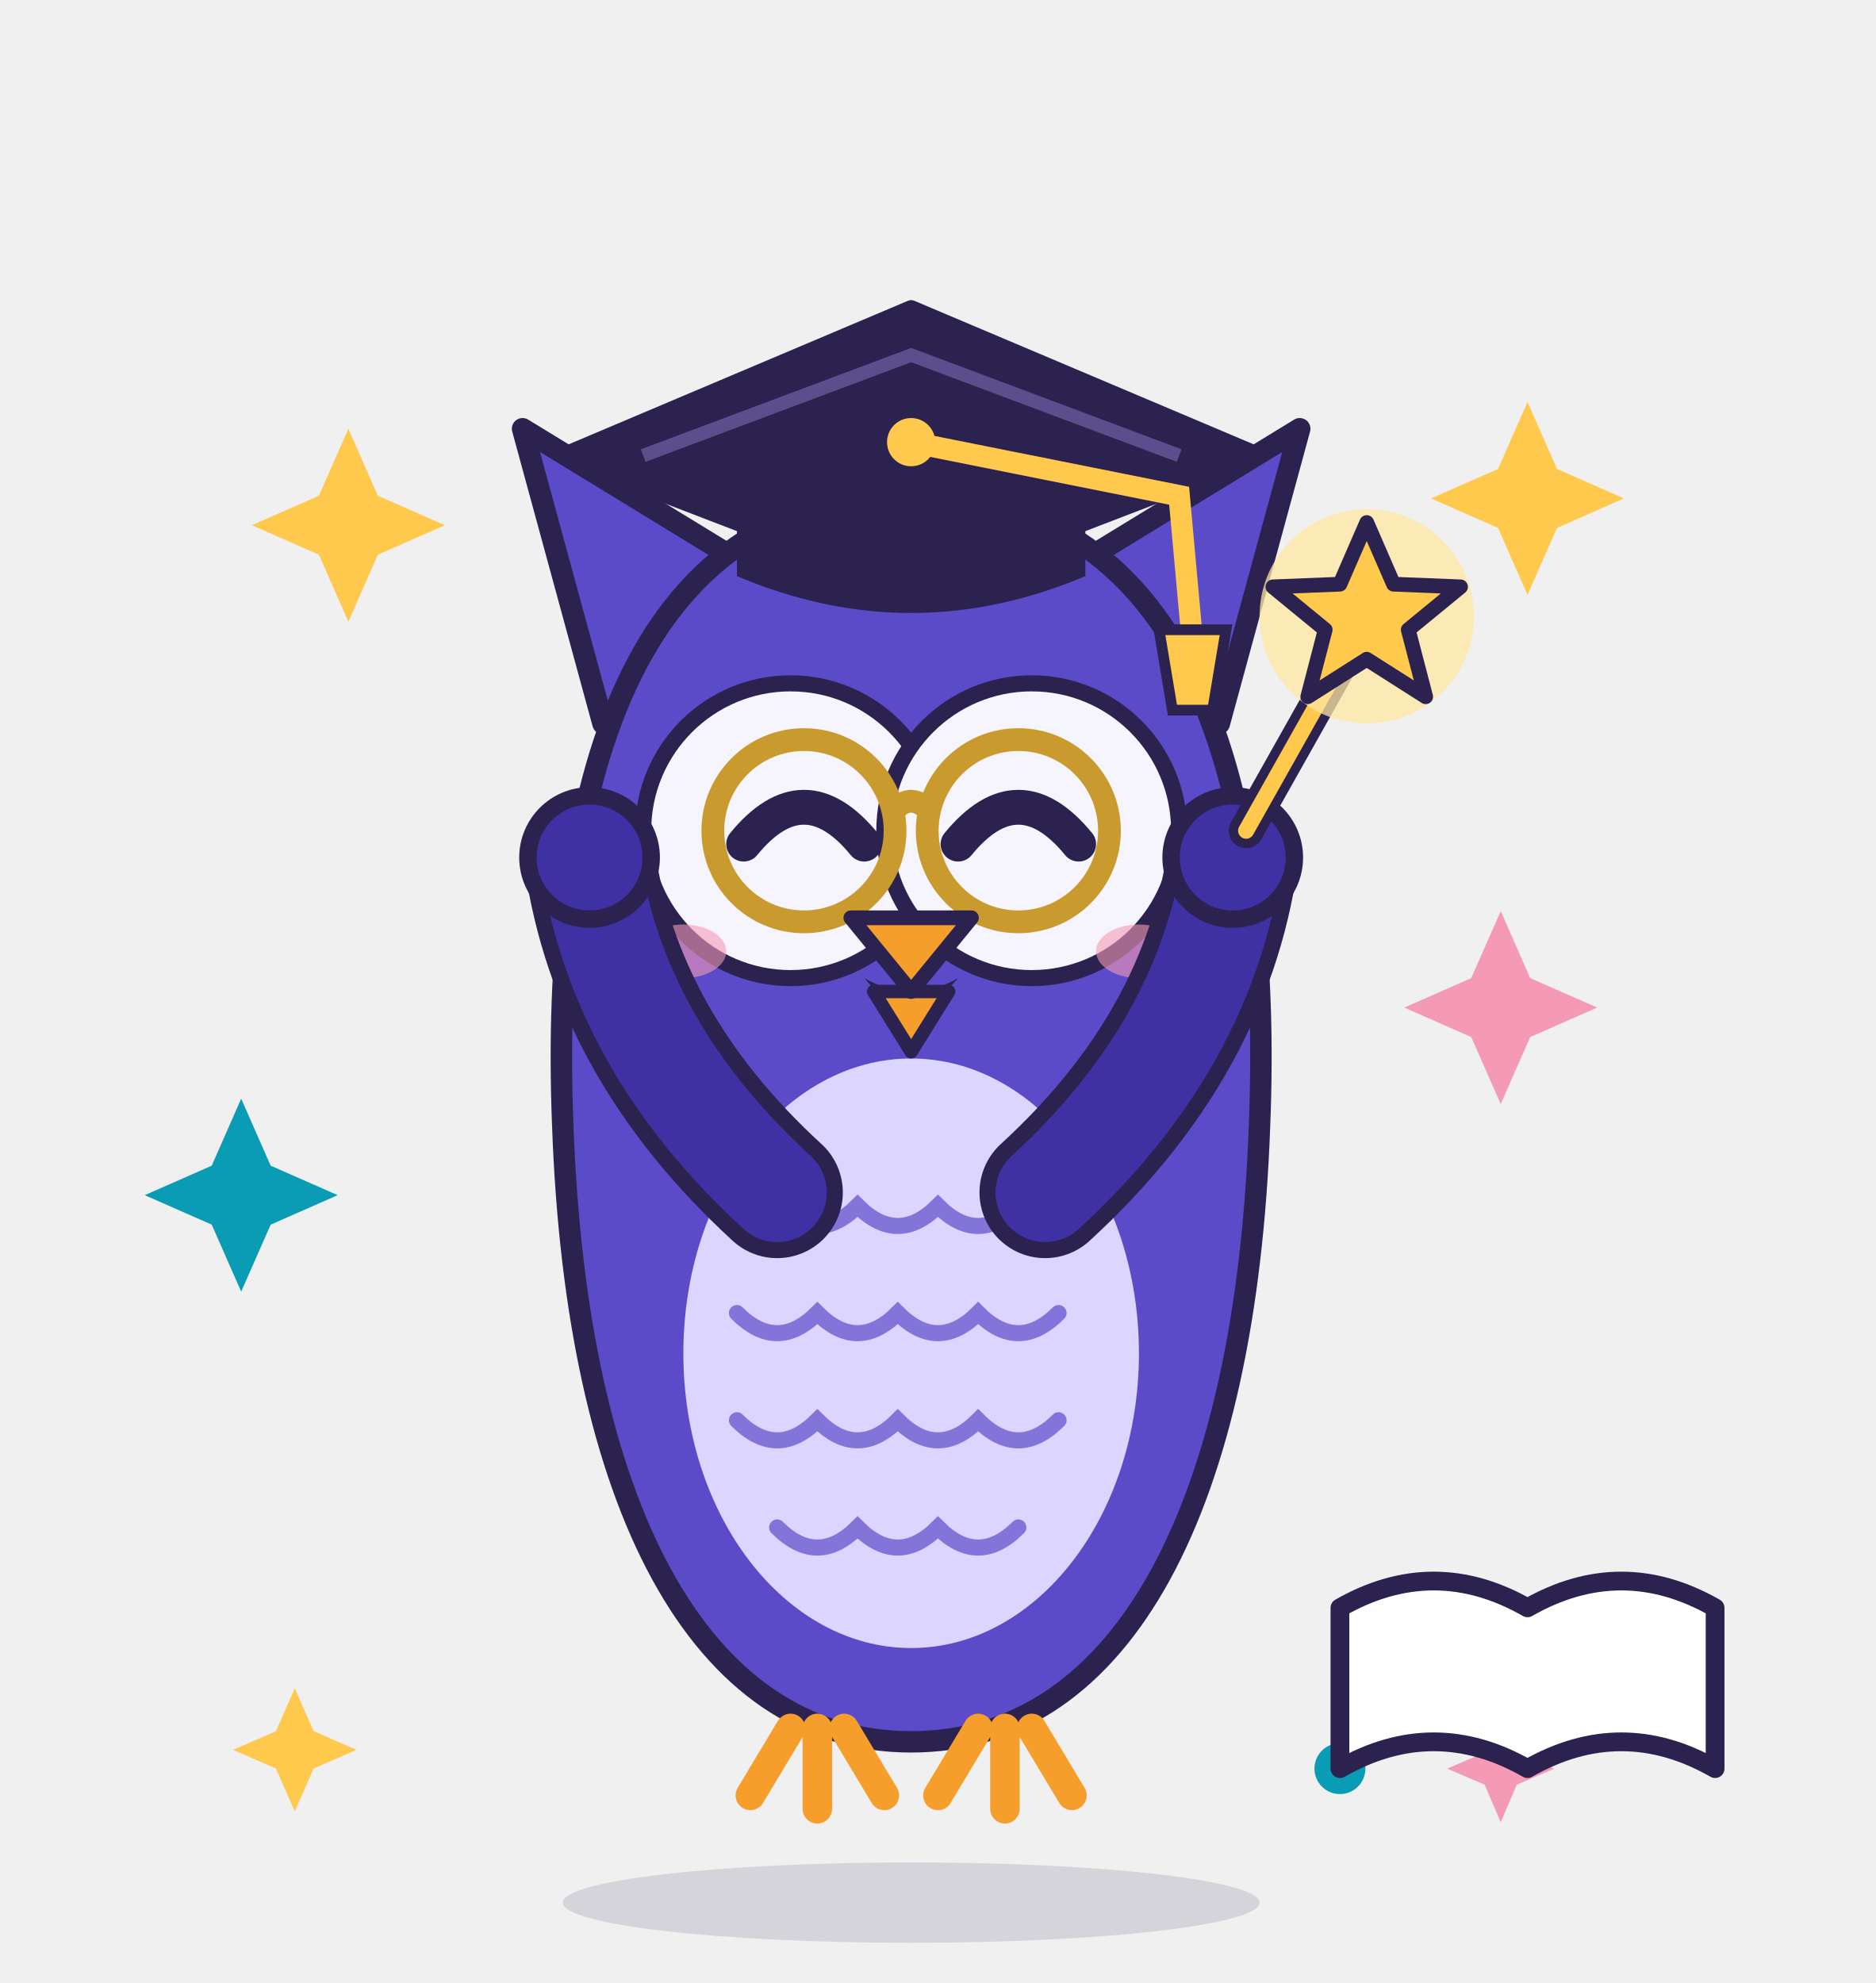
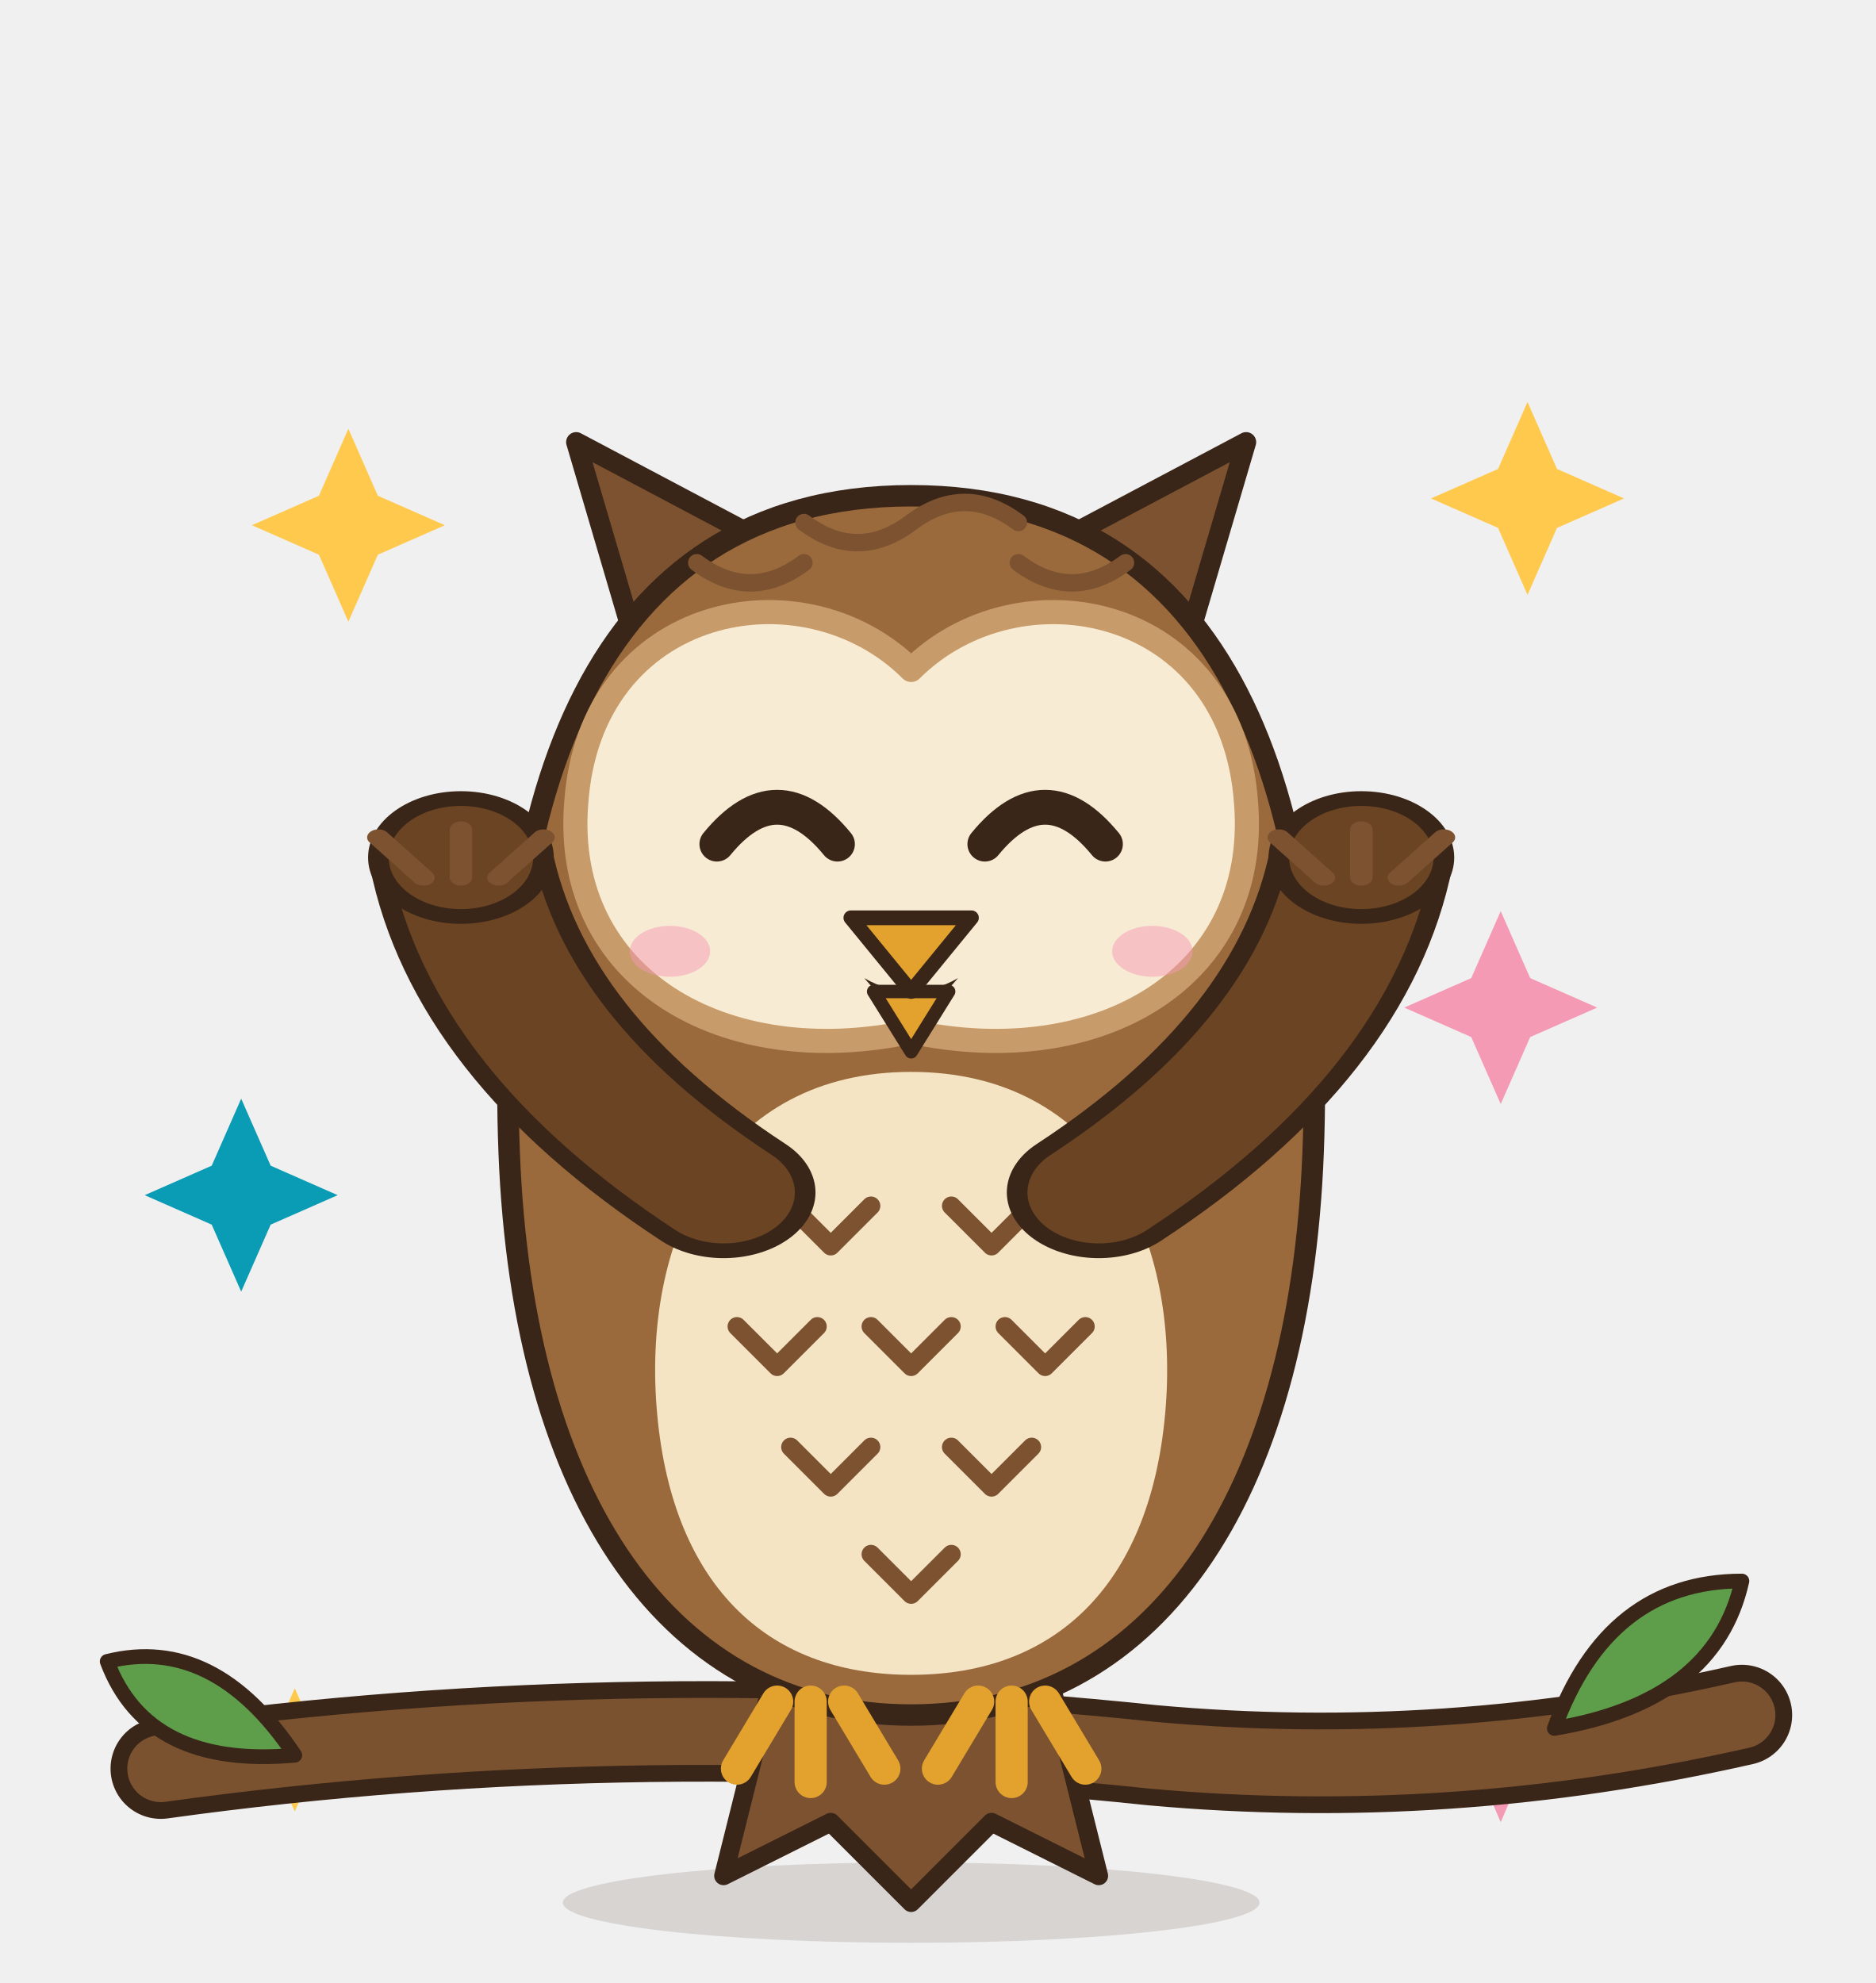
<svg xmlns="http://www.w3.org/2000/svg" viewBox="-8 -28 140 148" width="280" height="296" role="img" aria-labelledby="t">
  <style>.rd-wingL{transform-box:fill-box;transform-origin:100% 70%;animation:rd-flapL .38s ease-in-out infinite alternate}
.rd-wingR{transform-box:fill-box;transform-origin:0% 70%;animation:rd-flapR .38s ease-in-out infinite alternate}
.rd-star{transform-box:fill-box;transform-origin:center;animation:rd-star 2.2s ease-in-out infinite}
.rd-dust{transform-box:fill-box;transform-origin:center;animation:rd-dust 3s ease-in infinite}.rd-dust.b{animation-delay:1s}.rd-dust.c{animation-delay:2s}
.rd-shine{animation:rd-shine 3s ease-in-out infinite}
.rd-all{transform-box:fill-box;transform-origin:50% 100%;animation:rd-float 2.4s ease-in-out infinite}
.rd-look{animation:rd-look 5s ease-in-out infinite}
.rd-swing{transform-box:fill-box;transform-origin:100% 0%;animation:rd-swing 1.6s ease-in-out infinite alternate}
.rd-tip{transform-box:fill-box;transform-origin:center;animation:rd-tip 1.2s ease-in-out infinite alternate}
.rd-cheek{animation:rd-cheek 2.4s ease-in-out infinite}
.rd-dust,.rd-look,.rd-eyes,.rd-mouth-t,.rd-wave,.rd-bulb,.rd-ping,.rd-spark,.rd-dot,.rd-drop,.rd-sym,.rd-armL,.rd-armR,.rd-q{transform-box:fill-box;transform-origin:center}
.rd-eyes{animation:rd-blink 3.2s infinite}
.rd-ping{animation:rd-ping 2.4s ease-out infinite;transform-origin:50% 100%}
.rd-ping.b{animation-delay:.5s}
.rd-wave{transform-origin:0% 100%;animation:rd-wave .55s ease-in-out infinite alternate}
.rd-mouth-t{animation:rd-talk .24s ease-in-out infinite alternate}
.rd-snd{animation:rd-fade 1s ease-in-out infinite}.rd-snd.b{animation-delay:.3s}
.rd-bulb{animation:rd-pop 1.4s ease-in-out infinite alternate}
.rd-dot{animation:rd-fade 1.6s ease-in-out infinite}.rd-dot.b{animation-delay:.25s}.rd-dot.c{animation-delay:.5s}
.rd-spark{animation:rd-twinkle 1.1s ease-in-out infinite alternate}.rd-spark.b{animation-delay:.35s}.rd-spark.c{animation-delay:.7s}
.rd-jump{animation:rd-jump .5s cubic-bezier(.3,0,.5,1) infinite alternate}
.rd-drop{animation:rd-drop 1.8s ease-in infinite}
.rd-sym{animation:rd-bob 1.8s ease-in-out infinite alternate}.rd-sym.b{animation-delay:.4s}.rd-sym.c{animation-delay:.8s}
.rd-q{animation:rd-tilt 1.6s ease-in-out infinite alternate}
.rd-point{transform-box:fill-box;transform-origin:0% 100%;animation:rd-point .8s ease-in-out infinite alternate}
.rd-fist{transform-box:fill-box;transform-origin:100% 100%;animation:rd-fist .5s ease-in-out infinite alternate}
@keyframes rd-float{0%,100%{transform:translateY(0) rotate(0deg) scale(1,1)}25%{transform:translateY(-5px) rotate(-2.5deg) scale(.98,1.03)}50%{transform:translateY(-7px) rotate(0deg) scale(1,1)}75%{transform:translateY(-5px) rotate(2.5deg) scale(.98,1.03)}}
@keyframes rd-flapL{from{transform:rotate(8deg) scaleX(1)}to{transform:rotate(-14deg) scaleX(.72)}}
@keyframes rd-flapR{from{transform:rotate(-8deg) scaleX(1)}to{transform:rotate(14deg) scaleX(.72)}}
@keyframes rd-star{0%,100%{transform:rotate(0deg) scale(1)}50%{transform:rotate(72deg) scale(1.22)}}
@keyframes rd-dust{0%{transform:translateY(8px) scale(.3);opacity:0}20%{opacity:1}100%{transform:translateY(-26px) scale(1) rotate(90deg);opacity:0}}
@keyframes rd-shine{0%,100%{opacity:.35}50%{opacity:.75}}
@keyframes rd-look{0%,30%,100%{transform:translateX(0)}38%,55%{transform:translateX(-2.5px)}63%,80%{transform:translateX(2.5px)}}
@keyframes rd-swing{from{transform:rotate(-12deg)}to{transform:rotate(10deg)}}
@keyframes rd-tip{from{transform:scale(.85)}to{transform:scale(1.25)}}
@keyframes rd-cheek{0%,100%{opacity:.35}50%{opacity:.75}}
@keyframes rd-blink{0%,93%,100%{transform:scaleY(1)}96.5%{transform:scaleY(.08)}}
@keyframes rd-ping{0%{opacity:.9;transform:scale(.5)}100%{opacity:0;transform:scale(1.25)}}
@keyframes rd-wave{from{transform:rotate(-18deg)}to{transform:rotate(24deg)}}
@keyframes rd-talk{from{transform:scaleY(.3)}to{transform:scaleY(1.4)}}
@keyframes rd-fade{0%,100%{opacity:.15}50%{opacity:1}}
@keyframes rd-pop{from{transform:scale(.8) rotate(-6deg)}to{transform:scale(1.2) rotate(6deg)}}
@keyframes rd-twinkle{from{transform:scale(.4) rotate(0deg);opacity:.3}to{transform:scale(1.1) rotate(25deg);opacity:1}}
@keyframes rd-jump{from{transform:translateY(0) scale(1.04,.96)}to{transform:translateY(-12px) scale(.97,1.04)}}
@keyframes rd-drop{0%{transform:translateY(-3px);opacity:0}25%{opacity:1}100%{transform:translateY(9px);opacity:0}}
@keyframes rd-bob{from{transform:translateY(4px) rotate(-8deg)}to{transform:translateY(-5px) rotate(8deg)}}
@keyframes rd-tilt{from{transform:rotate(-14deg) translateY(2px)}to{transform:rotate(14deg) translateY(-3px)}}
@keyframes rd-point{from{transform:rotate(4deg)}to{transform:rotate(-16deg)}}
@keyframes rd-fist{from{transform:rotate(-6deg)}to{transform:rotate(16deg)}}
@media (prefers-reduced-motion:reduce){.rd-all,.rd-all *{animation:none!important}}</style>
-   <ellipse cx="60" cy="114" rx="26" ry="3" fill="#2B2250" opacity=".14" />
+   <ellipse cx="60" cy="114" rx="26" ry="3" fill="#3A2618" opacity=".14" />
  <path class="rd-dust" d="M14 98 l1.4 3.2 l3.2 1.4 l-3.2 1.4 l-1.4 3.2 l-1.4 -3.2 l-3.2 -1.4 l3.2 -1.4 z" fill="#FFC94D" />
  <path class="rd-dust b" d="M104 100 l1.2 2.8 l2.8 1.2 l-2.8 1.2 l-1.2 2.8 l-1.2 -2.8 l-2.8 -1.2 l2.8 -1.2 z" fill="#F59AB5" />
  <circle class="rd-dust c" cx="92" cy="104" r="1.9" fill="#0A9BB5" />
  <g class="rd-all">
    <g class="rd-jump">
-       <path d="M37 26 L31 4 L49 15 Z M83 26 L89 4 L71 15 Z" fill="#5B4BC8" stroke="#2B2250" stroke-width="1.6" stroke-linejoin="round" />
-       <path d="M60 9 C81 9 87 31 86 56 C85 84 76 102 60 102 C44 102 35 84 34 56 C33 31 39 9 60 9 Z" fill="#5B4BC8" stroke="#2B2250" stroke-width="1.6" />
-       <ellipse cx="60" cy="73" rx="17" ry="22" fill="#DCD5FF" />
-       <path d="M50 62 q3 3 6 0 q3 3 6 0 q3 3 6 0 M47 70 q3 3 6 0 q3 3 6 0 q3 3 6 0 q3 3 6 0 M47 78 q3 3 6 0 q3 3 6 0 q3 3 6 0 q3 3 6 0 M50 86 q3 3 6 0 q3 3 6 0 q3 3 6 0" fill="none" stroke="#5B4BC8" stroke-width="1.2" stroke-linecap="round" opacity=".7" />
-       <path d="M51 101 l-3 5 M53 101 v6 M55 101 l3 5 M65 101 l-3 5 M67 101 v6 M69 101 l3 5" stroke="#F59E2B" stroke-width="2.2" stroke-linecap="round" />
-       <path d="M41 22 Q51 26 60 31 Q69 26 79 22 Q74 46 60 51 Q46 46 41 22 Z" fill="#F6F4FC" opacity=".0" />
-       <circle cx="51" cy="34" r="11" fill="#F6F4FC" stroke="#2B2250" stroke-width="1.2" />
-       <circle cx="69" cy="34" r="11" fill="#F6F4FC" stroke="#2B2250" stroke-width="1.2" />
+       <path d="M4 104 Q40 99 78 103 Q100 105 122 100" fill="none" stroke="#3A2618" stroke-width="7.5" stroke-linecap="round" />
+       <path d="M4 104 Q40 99 78 103 Q100 105 122 100" fill="none" stroke="#7A5230" stroke-width="5" stroke-linecap="round" />
+       <g class="rd-swing">
+         <path d="M108 101 Q112 90 122 90 Q120 99 108 101 Z" fill="#5E9E4B" stroke="#3A2618" stroke-width="1.1" stroke-linejoin="round" />
+       </g>
+       <path d="M14 103 Q8 94 0 96 Q3 104 14 103 Z" fill="#5E9E4B" stroke="#3A2618" stroke-width="1.1" stroke-linejoin="round" />
+       <path d="M50 96 L46 112 L54 108 L60 114 L66 108 L74 112 L70 96 Z" fill="#7C5230" stroke="#3A2618" stroke-width="1.4" stroke-linejoin="round" />
+       <path d="M40 22 L35 5 L52 14 Z M80 22 L85 5 L68 14 Z" fill="#7C5230" stroke="#3A2618" stroke-width="1.5" stroke-linejoin="round" />
+       <path d="M60 9 C84 9 91 32 90 58 C89 84 78 100 60 100 C42 100 31 84 30 58 C29 32 36 9 60 9 Z" fill="#9A6A3C" stroke="#3A2618" stroke-width="1.6" />
+       <path d="M44 14 q4 3 8 0 M68 14 q4 3 8 0 M52 11 q4 3 8 0 q4 -3 8 0" fill="none" stroke="#7C5230" stroke-width="1.3" stroke-linecap="round" />
+       <path d="M60 52 C74 52 80 64 79 77 C78 90 71 97 60 97 C49 97 42 90 41 77 C40 64 46 52 60 52 Z" fill="#F4E4C4" />
+       <path d="M51 62 l3 3 l3 -3 M63 62 l3 3 l3 -3 M47 71 l3 3 l3 -3 M57 71 l3 3 l3 -3 M67 71 l3 3 l3 -3 M51 80 l3 3 l3 -3 M63 80 l3 3 l3 -3 M57 88 l3 3 l3 -3" fill="none" stroke="#7C5230" stroke-width="1.4" stroke-linecap="round" stroke-linejoin="round" />
+       <path d="M50 99 l-3 5 M52.5 99 v6 M55 99 l3 5 M65 99 l-3 5 M67.5 99 v6 M70 99 l3 5" stroke="#E3A22E" stroke-width="2.4" stroke-linecap="round" />
+       <path d="M60 22 C52 14 36 17 35 32 C34 45 46 52 60 49 C74 52 86 45 85 32 C84 17 68 14 60 22 Z" fill="#F8EBD3" stroke="#C89B6A" stroke-width="1.8" stroke-linejoin="round" />
      <g class="rd-cheek">
-         <ellipse cx="43" cy="43" rx="3.2" ry="2" fill="#F59AB5" opacity=".6" />
-         <ellipse cx="77" cy="43" rx="3.2" ry="2" fill="#F59AB5" opacity=".6" />
+         <ellipse cx="42" cy="43" rx="3" ry="1.9" fill="#F59AB5" opacity=".5" />
+         <ellipse cx="78" cy="43" rx="3" ry="1.9" fill="#F59AB5" opacity=".5" />
      </g>
      <g class="rd-look">
        <g class="rd-eyes">
-           <path d="M47.5 35 Q52 29.5 56.5 35" fill="none" stroke="#2B2250" stroke-width="2.6" stroke-linecap="round" />
-           <path d="M63.5 35 Q68 29.5 72.5 35" fill="none" stroke="#2B2250" stroke-width="2.6" stroke-linecap="round" />
+           <g transform="translate(-2 0)">
+             <path d="M47.5 35 Q52 29.5 56.5 35" fill="none" stroke="#3A2618" stroke-width="2.6" stroke-linecap="round" />
+           </g>
+           <g transform="translate(2 0)">
+             <path d="M63.5 35 Q68 29.5 72.5 35" fill="none" stroke="#3A2618" stroke-width="2.6" stroke-linecap="round" />
+           </g>
        </g>
      </g>
-       <g fill="none" stroke="#C99A2E" stroke-width="1.7">
-         <circle cx="52" cy="34" r="6.8" />
-         <circle cx="68" cy="34" r="6.8" />
-         <path d="M58.6 32.6 Q60 31 61.4 32.6" />
-       </g>
-       <path d="M56.5 45 Q60 47 63.5 45 L60 49 Z" fill="#2B2250" />
-       <path d="M57.2 46 L62.8 46 L60 50.5 Z" fill="#F59E2B" stroke="#2B2250" stroke-width="1" stroke-linejoin="round" />
-       <path d="M55.5 40.5 L64.5 40.5 L60 46 Z" fill="#F59E2B" stroke="#2B2250" stroke-width="1.1" stroke-linejoin="round" />
-       <path d="M47 9 L47 15 Q60 20.5 73 15 L73 9 Z" fill="#2B2250" />
-       <path d="M34 6 L60 -5 L86 6 L60 16 Z" fill="#2B2250" stroke="#2B2250" stroke-width="1.2" stroke-linejoin="round" />
-       <path d="M40 6 L60 -1.5 L80 6" fill="none" stroke="#5A4E8C" stroke-width="1" />
-       <circle cx="60" cy="5" r="1.8" fill="#FFC94D" />
-       <g class="rd-swing">
-         <path d="M60 5 L80 9 L81 20" fill="none" stroke="#FFC94D" stroke-width="1.6" stroke-linecap="round" />
-         <path d="M78.5 19 h5 l-1 6 h-3 Z" fill="#FFC94D" stroke="#2B2250" stroke-width=".8" />
-       </g>
-       <g class="rd-fist">
-         <g>
-           <path d="M50 61 Q38 50 36 36" fill="none" stroke="#2B2250" stroke-width="9.8" stroke-linecap="round" />
-           <path d="M50 61 Q38 50 36 36" fill="none" stroke="#3F31A3" stroke-width="7.4" stroke-linecap="round" />
-           <circle cx="36" cy="36" r="4.6" fill="#3F31A3" stroke="#2B2250" stroke-width="1.3" />
+       <path d="M56.5 45 Q60 47 63.5 45 L60 49 Z" fill="#3A2618" />
+       <path d="M57.2 46 L62.8 46 L60 50.5 Z" fill="#E3A22E" stroke="#3A2618" stroke-width="1" stroke-linejoin="round" />
+       <path d="M55.5 40.5 L64.5 40.5 L60 46 Z" fill="#E3A22E" stroke="#3A2618" stroke-width="1.1" stroke-linejoin="round" />
+       <g transform="translate(60 0) scale(1.4 1) translate(-60 0)">
+         <g class="rd-fist">
+           <g>
+             <path d="M50 61 Q38 50 36 36" fill="none" stroke="#3A2618" stroke-width="9.8" stroke-linecap="round" />
+             <path d="M50 61 Q38 50 36 36" fill="none" stroke="#6B4423" stroke-width="7.6" stroke-linecap="round" />
+             <circle cx="36" cy="36" r="4.4" fill="#6B4423" stroke="#3A2618" stroke-width="1.1" />
+             <path d="M34.0 37.5 l-2.4 -3 M36 37.5 l0 -3.6 M38.0 37.5 l2.4 -3" stroke="#7C5230" stroke-width="1.2" stroke-linecap="round" />
+           </g>
        </g>
-       </g>
-       <g class="rd-wave">
-         <g>
-           <path d="M70 61 Q82 50 84 36" fill="none" stroke="#2B2250" stroke-width="9.8" stroke-linecap="round" />
-           <path d="M70 61 Q82 50 84 36" fill="none" stroke="#3F31A3" stroke-width="7.4" stroke-linecap="round" />
-           <circle cx="84" cy="36" r="4.6" fill="#3F31A3" stroke="#2B2250" stroke-width="1.3" />
-         </g>
-         <path d="M85 34 L94 18" stroke="#2B2250" stroke-width="2.6" stroke-linecap="round" />
-         <path d="M85 34 L94 18" stroke="#FFC94D" stroke-width="1.2" stroke-linecap="round" />
-         <g transform="translate(94 18)">
-           <circle class="rd-ping" r="8" fill="#FFE7A3" opacity=".75" />
-           <path class="rd-star" d="M0 -7 L2 -2.4 L7 -2.2 L3.1 1 L4.4 6 L0 3.2 L-4.4 6 L-3.1 1 L-7 -2.2 L-2 -2.4 Z" fill="#FFC94D" stroke="#2B2250" stroke-width="1.1" stroke-linejoin="round" />
+         <g class="rd-wave">
+           <g>
+             <path d="M70 61 Q82 50 84 36" fill="none" stroke="#3A2618" stroke-width="9.8" stroke-linecap="round" />
+             <path d="M70 61 Q82 50 84 36" fill="none" stroke="#6B4423" stroke-width="7.6" stroke-linecap="round" />
+             <circle cx="84" cy="36" r="4.4" fill="#6B4423" stroke="#3A2618" stroke-width="1.1" />
+             <path d="M82.0 37.5 l-2.4 -3 M84 37.5 l0 -3.6 M86.0 37.5 l2.4 -3" stroke="#7C5230" stroke-width="1.2" stroke-linecap="round" />
+           </g>
        </g>
      </g>
      <path class="rd-spark " d="M18 4 l2.2 5 l5 2.2 l-5 2.2 l-2.2 5 l-2.2 -5 l-5 -2.2 l5 -2.2 z" fill="#FFC94D" />
      <path class="rd-spark b" d="M104 40 l2.2 5 l5 2.2 l-5 2.2 l-2.2 5 l-2.2 -5 l-5 -2.2 l5 -2.2 z" fill="#F59AB5" />
      <path class="rd-spark c" d="M10 54 l2.2 5 l5 2.2 l-5 2.2 l-2.2 5 l-2.2 -5 l-5 -2.2 l5 -2.2 z" fill="#0A9BB5" />
      <path class="rd-spark b" d="M106 2 l2.2 5 l5 2.2 l-5 2.2 l-2.2 5 l-2.2 -5 l-5 -2.2 l5 -2.2 z" fill="#FFC94D" />
-       <g class="rd-sym">
-         <path d="M92 92 Q99 88 106 92 Q113 88 120 92 L120 104 Q113 100 106 104 Q99 100 92 104 Z" fill="#FFFFFF" stroke="#2B2250" stroke-width="1.4" stroke-linejoin="round" />
-         <path d="M106 92 V104 M95 95 h7 M95 98 h6 M109 95 h7 M109 98 h6" stroke="{L}" stroke-width="1.1" stroke-linecap="round" />
-       </g>
    </g>
  </g>
</svg>
